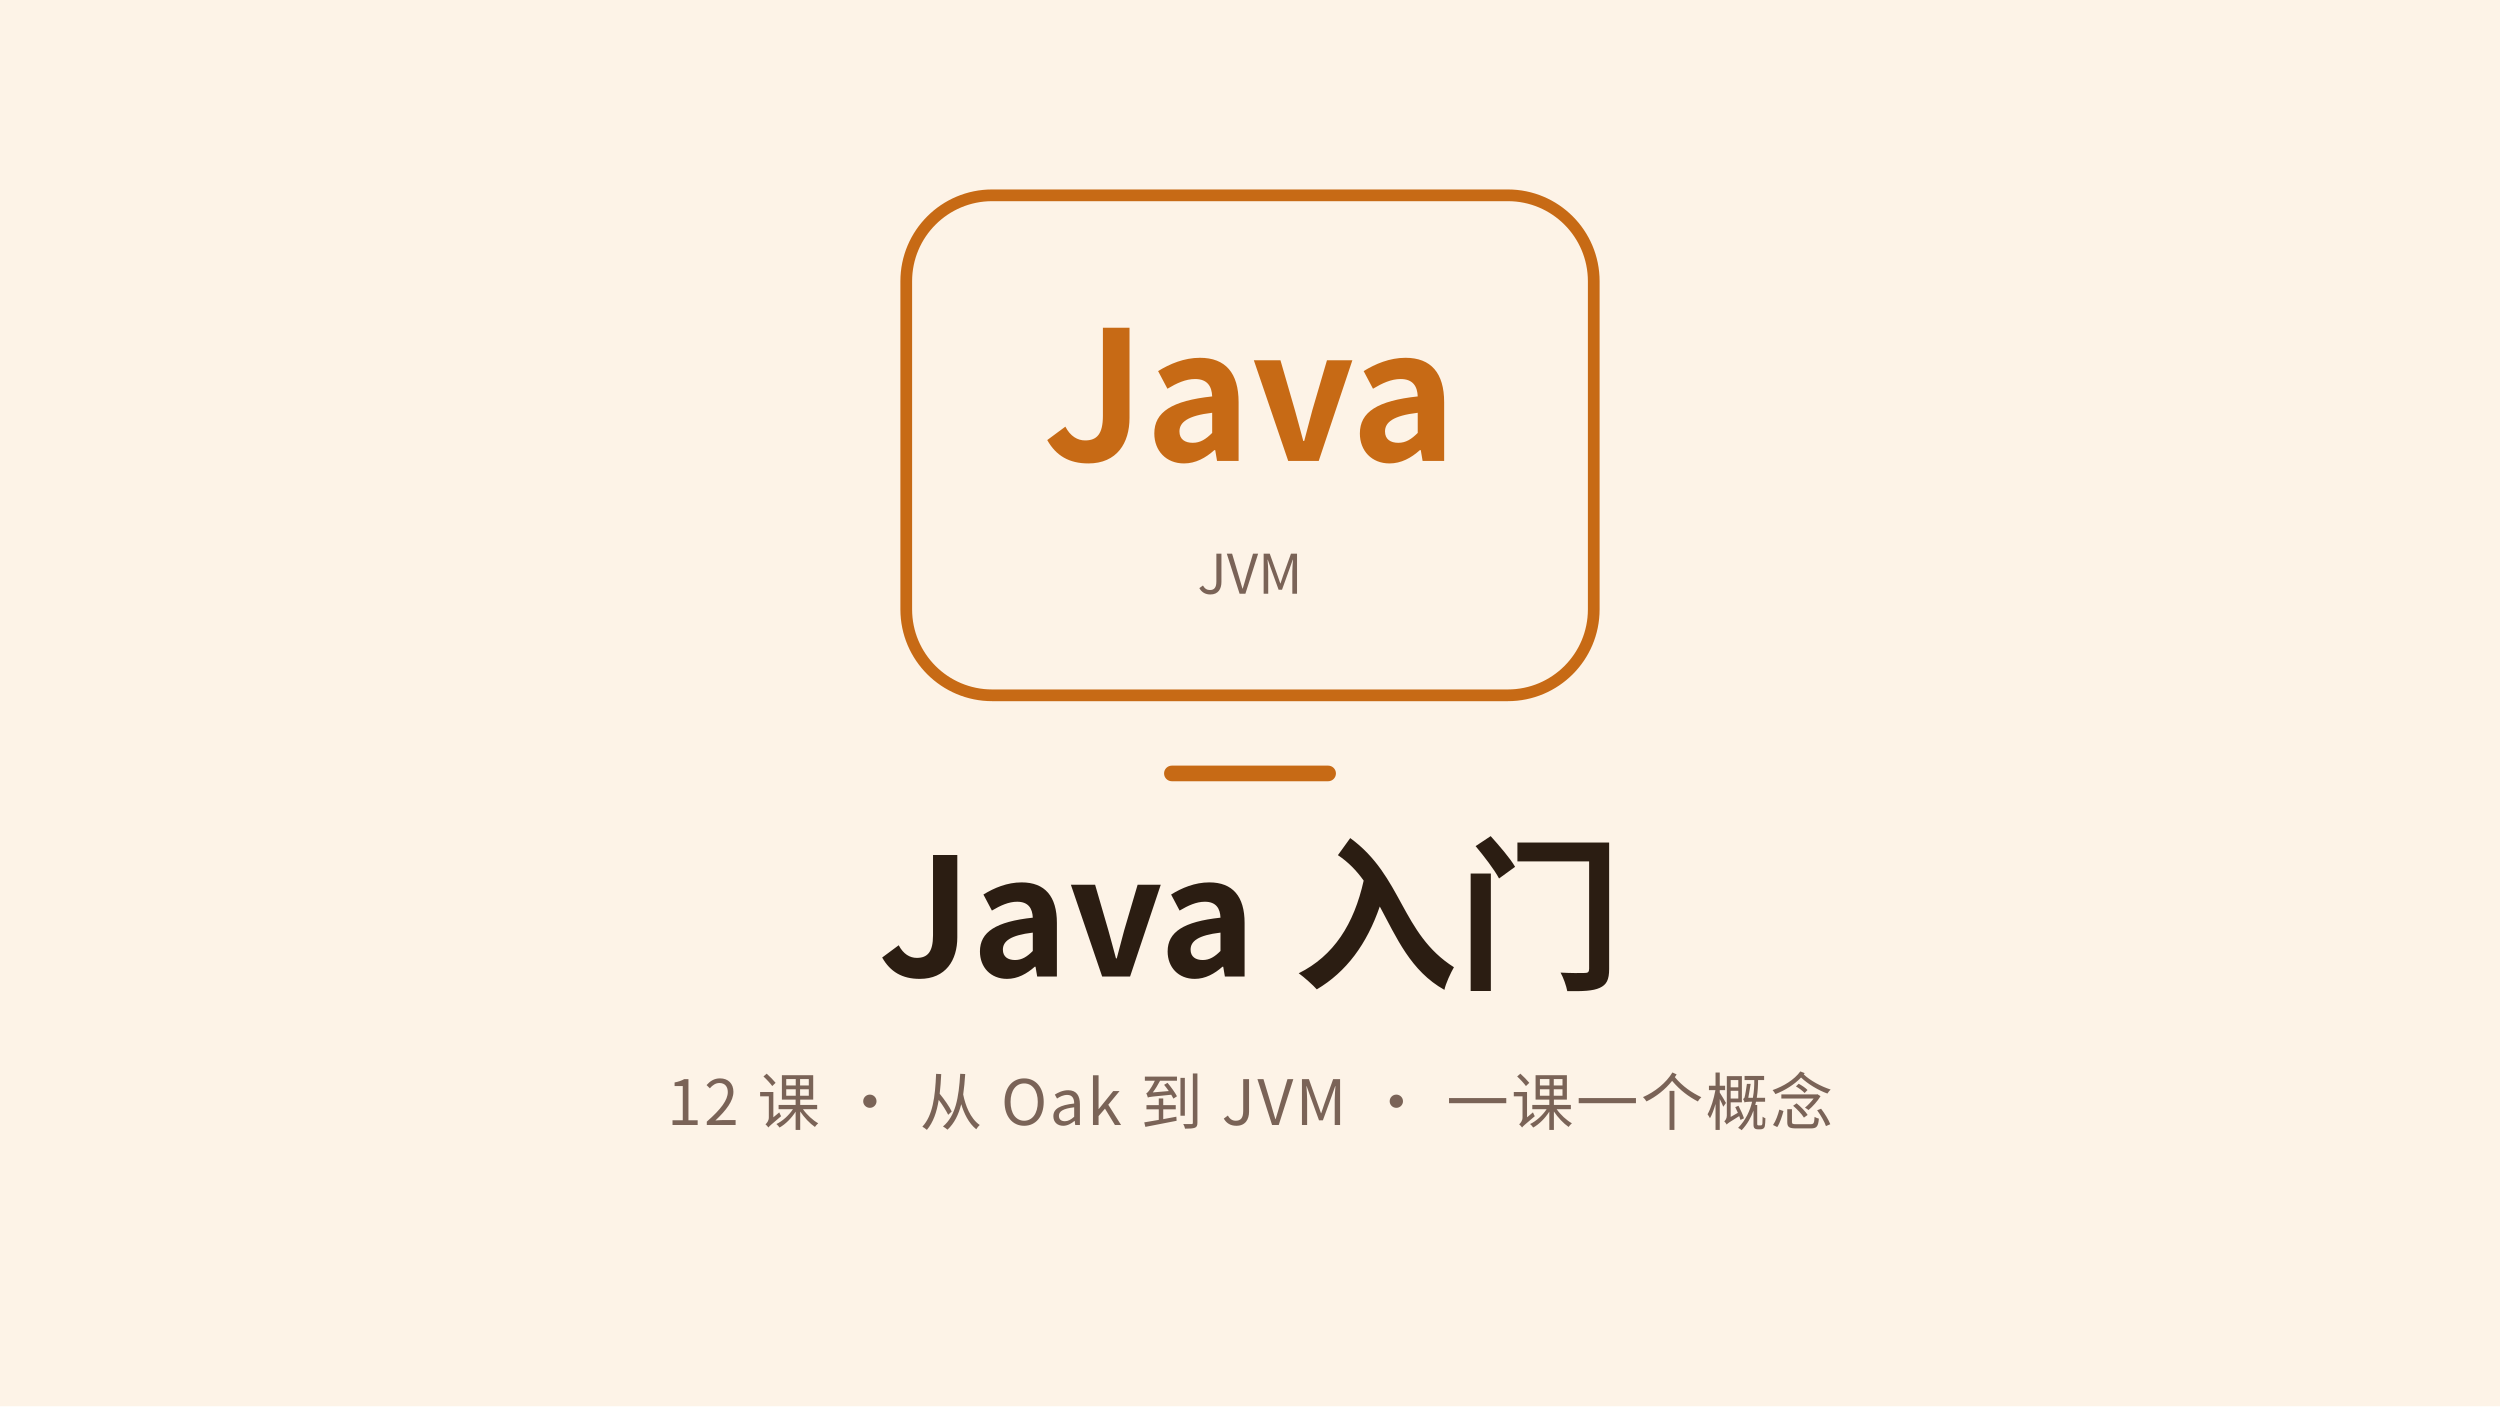
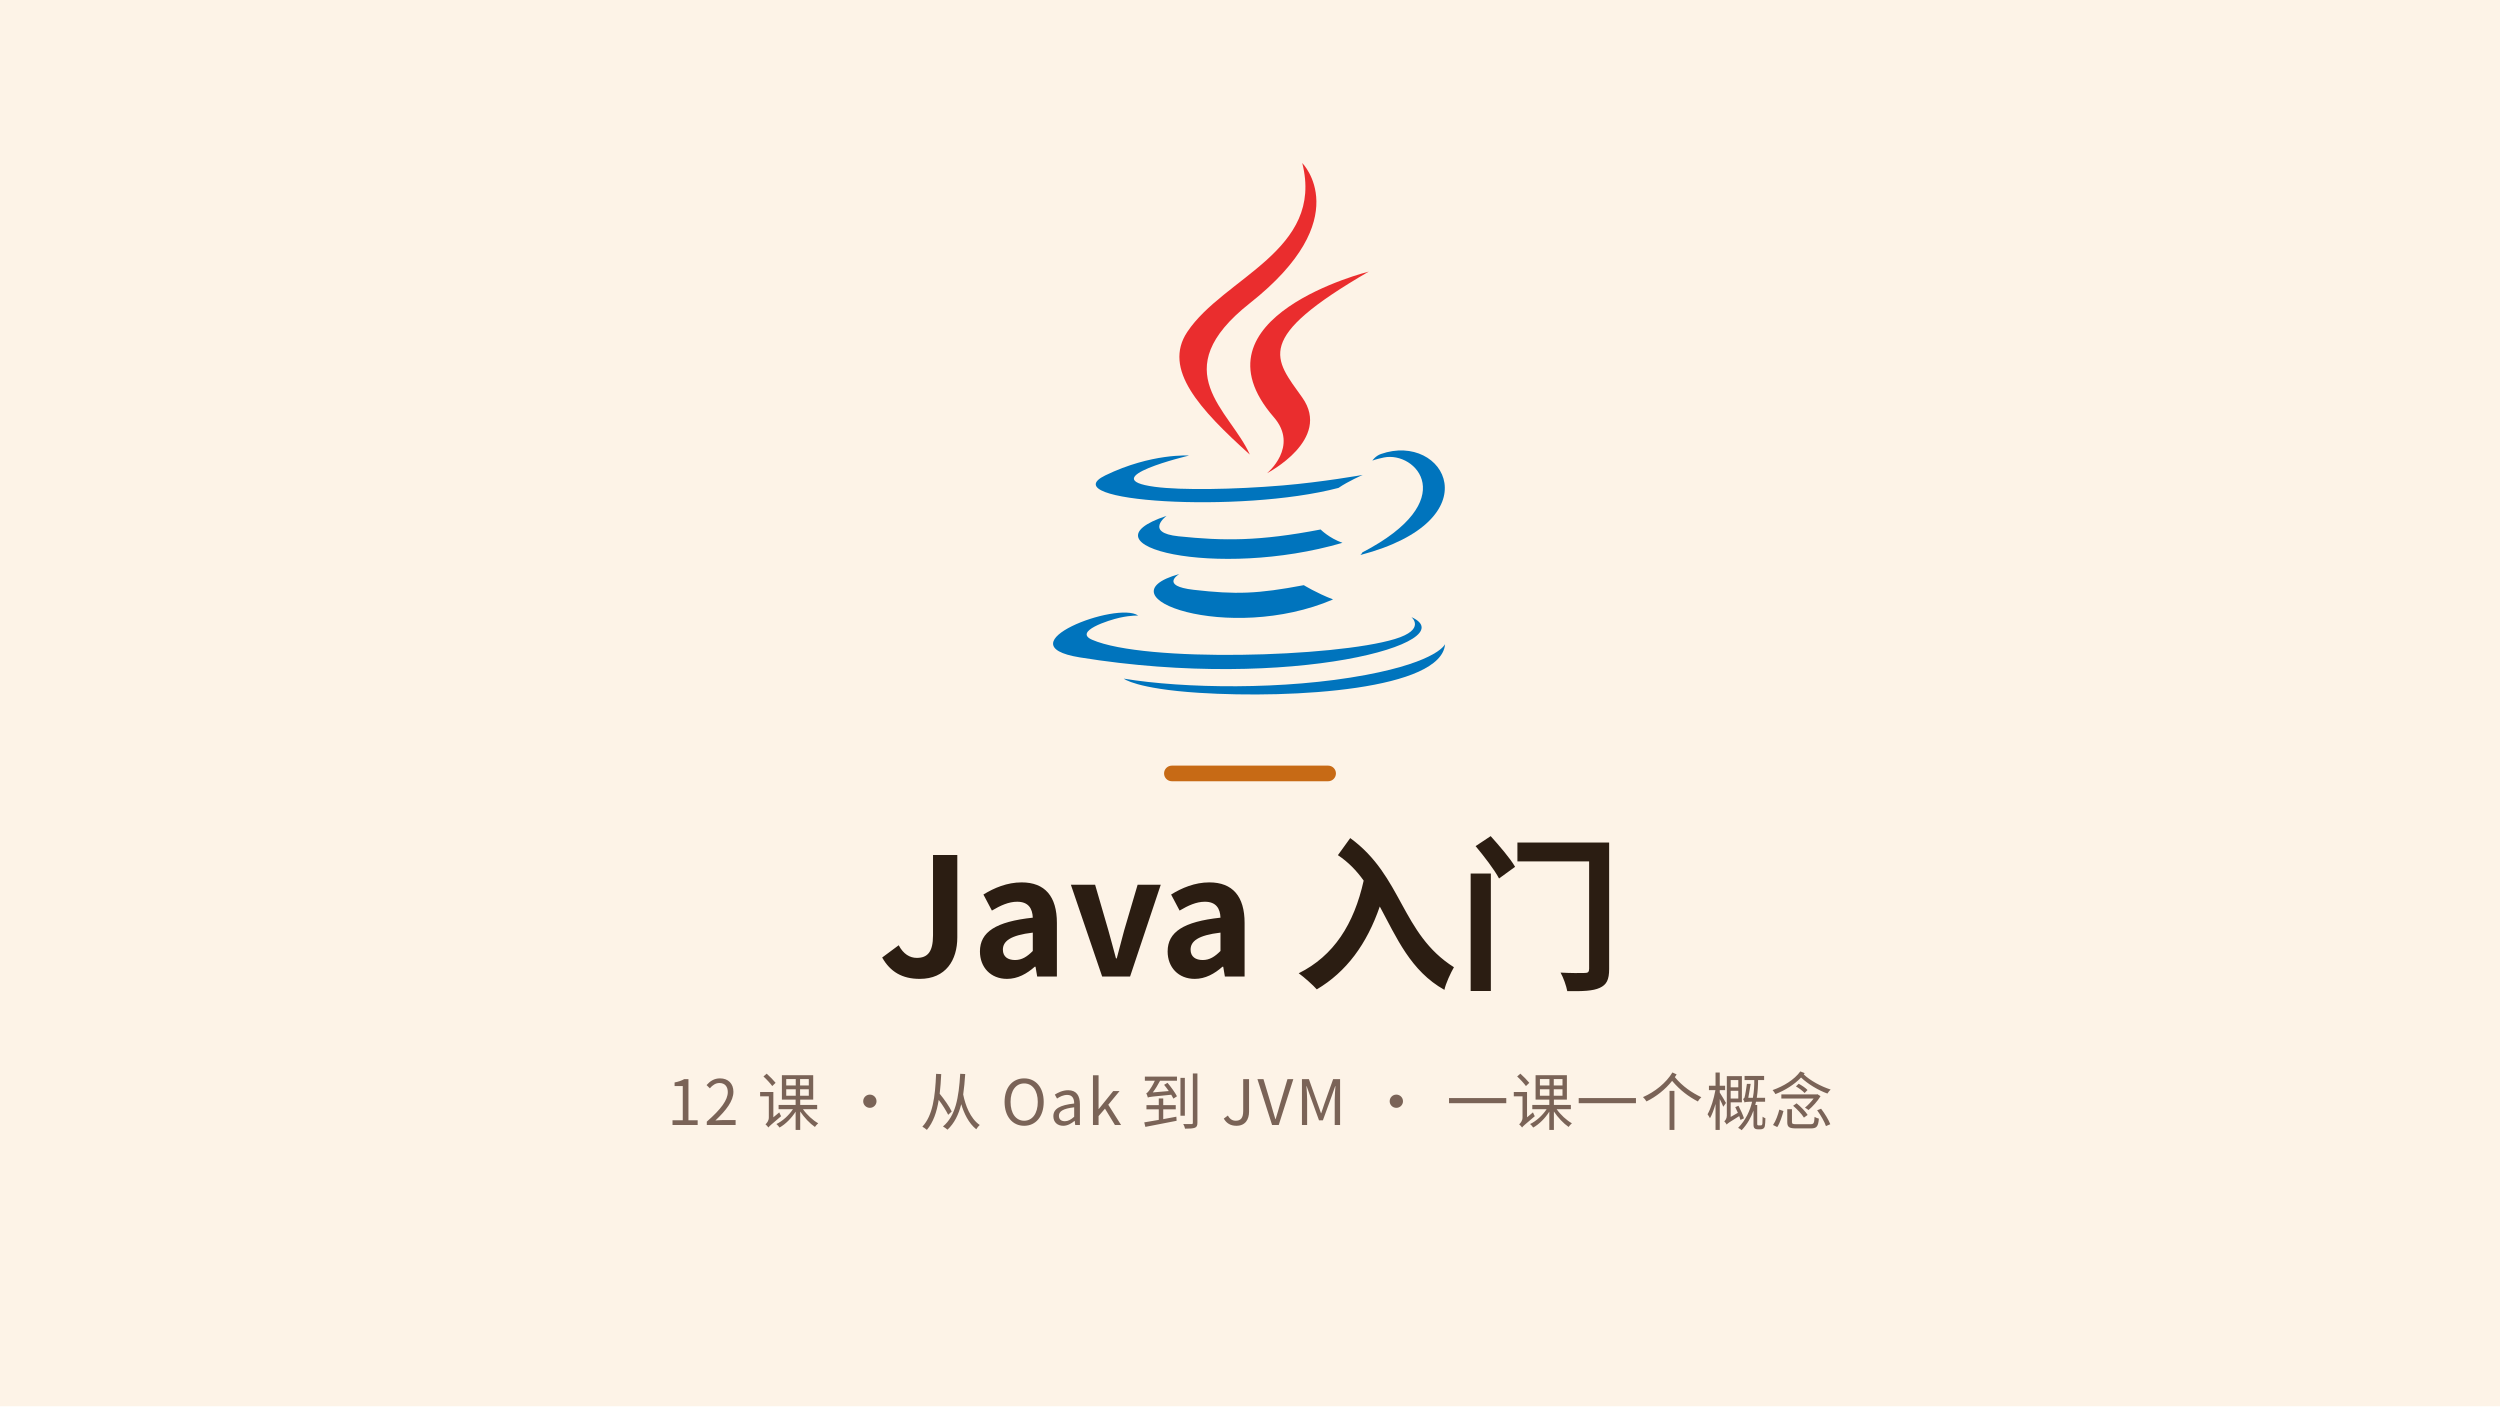
<svg xmlns="http://www.w3.org/2000/svg" width="640" height="360" viewBox="0 0 640 360" role="img" aria-label="Java 入门 封面">
  <rect width="640" height="360" fill="#fdf3e7" />
-   <rect x="232" y="50" width="176" height="128" rx="22" fill="#fdf3e7" stroke="#c76a15" stroke-width="3" />
-   <text x="320" y="118" font-size="46" font-weight="800" fill="#c76a15" font-family="'Noto Sans CJK SC','DejaVu Sans','PingFang SC','HarmonyOS Sans SC','Microsoft YaHei',sans-serif" text-anchor="middle">Java</text>
-   <text x="320" y="152" font-size="14" font-weight="400" fill="#7a6357" font-family="'Noto Sans CJK SC','DejaVu Sans','PingFang SC','HarmonyOS Sans SC','Microsoft YaHei',sans-serif" text-anchor="middle">JVM</text>
+   <g transform="translate(250,40) scale(1.09)">
+     <path fill="#0074BD" d="M47.617 98.12s-4.767 2.774 3.397 3.71c9.892 1.13 14.947.968 25.845-1.092 0 0 2.871 1.795 6.873 3.351-24.439 10.47-55.308-.607-36.115-5.969zm-2.988-13.665s-5.348 3.959 2.823 4.805c10.567 1.091 18.91 1.18 33.354-1.6 0 0 1.993 2.025 5.132 3.131-29.542 8.64-62.446.68-41.309-6.336z" />
+     <path fill="#EA2D2E" d="M69.802 61.271c6.025 6.935-1.58 13.17-1.58 13.17s15.289-7.891 8.269-17.777c-6.559-9.215-11.587-13.792 15.635-29.58 0 .001-42.731 10.67-22.324 34.187z" />
+     <path fill="#0074BD" d="M102.123 108.229s3.529 2.91-3.888 5.159c-14.102 4.272-58.706 5.56-71.094.171-4.451-1.938 3.899-4.625 6.526-5.192 2.739-.593 4.303-.485 4.303-.485-4.953-3.487-32.013 6.85-13.743 9.815 49.821 8.076 90.817-3.637 77.896-9.468zM49.912 70.294s-22.686 5.389-8.033 7.348c6.188.828 18.518.638 30.011-.326 9.39-.789 18.813-2.474 18.813-2.474s-3.308 1.419-5.704 3.053c-23.042 6.061-67.544 3.238-54.731-2.958 10.832-5.239 19.644-4.643 19.644-4.643zm40.697 22.747c23.421-12.167 12.591-23.86 5.032-22.285-1.848.385-2.677.72-2.677.72s.688-1.079 2-1.543c14.953-5.255 26.451 15.503-4.823 23.725 0-.002.359-.327.468-.617z" />
+     <path fill="#EA2D2E" d="M76.491 1.587S89.459 14.563 64.188 34.51c-20.266 16.006-4.621 25.13-.007 35.559-11.831-10.673-20.509-20.07-14.688-28.815C58.041 28.42 81.722 22.195 76.491 1.587z" />
+     <path fill="#0074BD" d="M52.214 126.021c22.476 1.437 57-.8 57.817-11.436 0 0-1.571 4.032-18.577 7.231-19.186 3.612-42.854 3.191-56.887.874 0 .001 2.875 2.381 17.647 3.331z" />
+   </g>
  <rect x="298" y="196" width="44" height="4" rx="2" fill="#c76a15" />
  <text x="320" y="250" font-size="42" font-weight="800" fill="#2b1d12" font-family="'Noto Sans CJK SC','DejaVu Sans','PingFang SC','HarmonyOS Sans SC','Microsoft YaHei',sans-serif" text-anchor="middle">Java 入门</text>
  <text x="320" y="288" font-size="16" font-weight="400" fill="#7a6357" font-family="'Noto Sans CJK SC','DejaVu Sans','PingFang SC','HarmonyOS Sans SC','Microsoft YaHei',sans-serif" text-anchor="middle" letter-spacing="0.6">12 课 · 从 Oak 到 JVM · 一课一个概念</text>
</svg>
